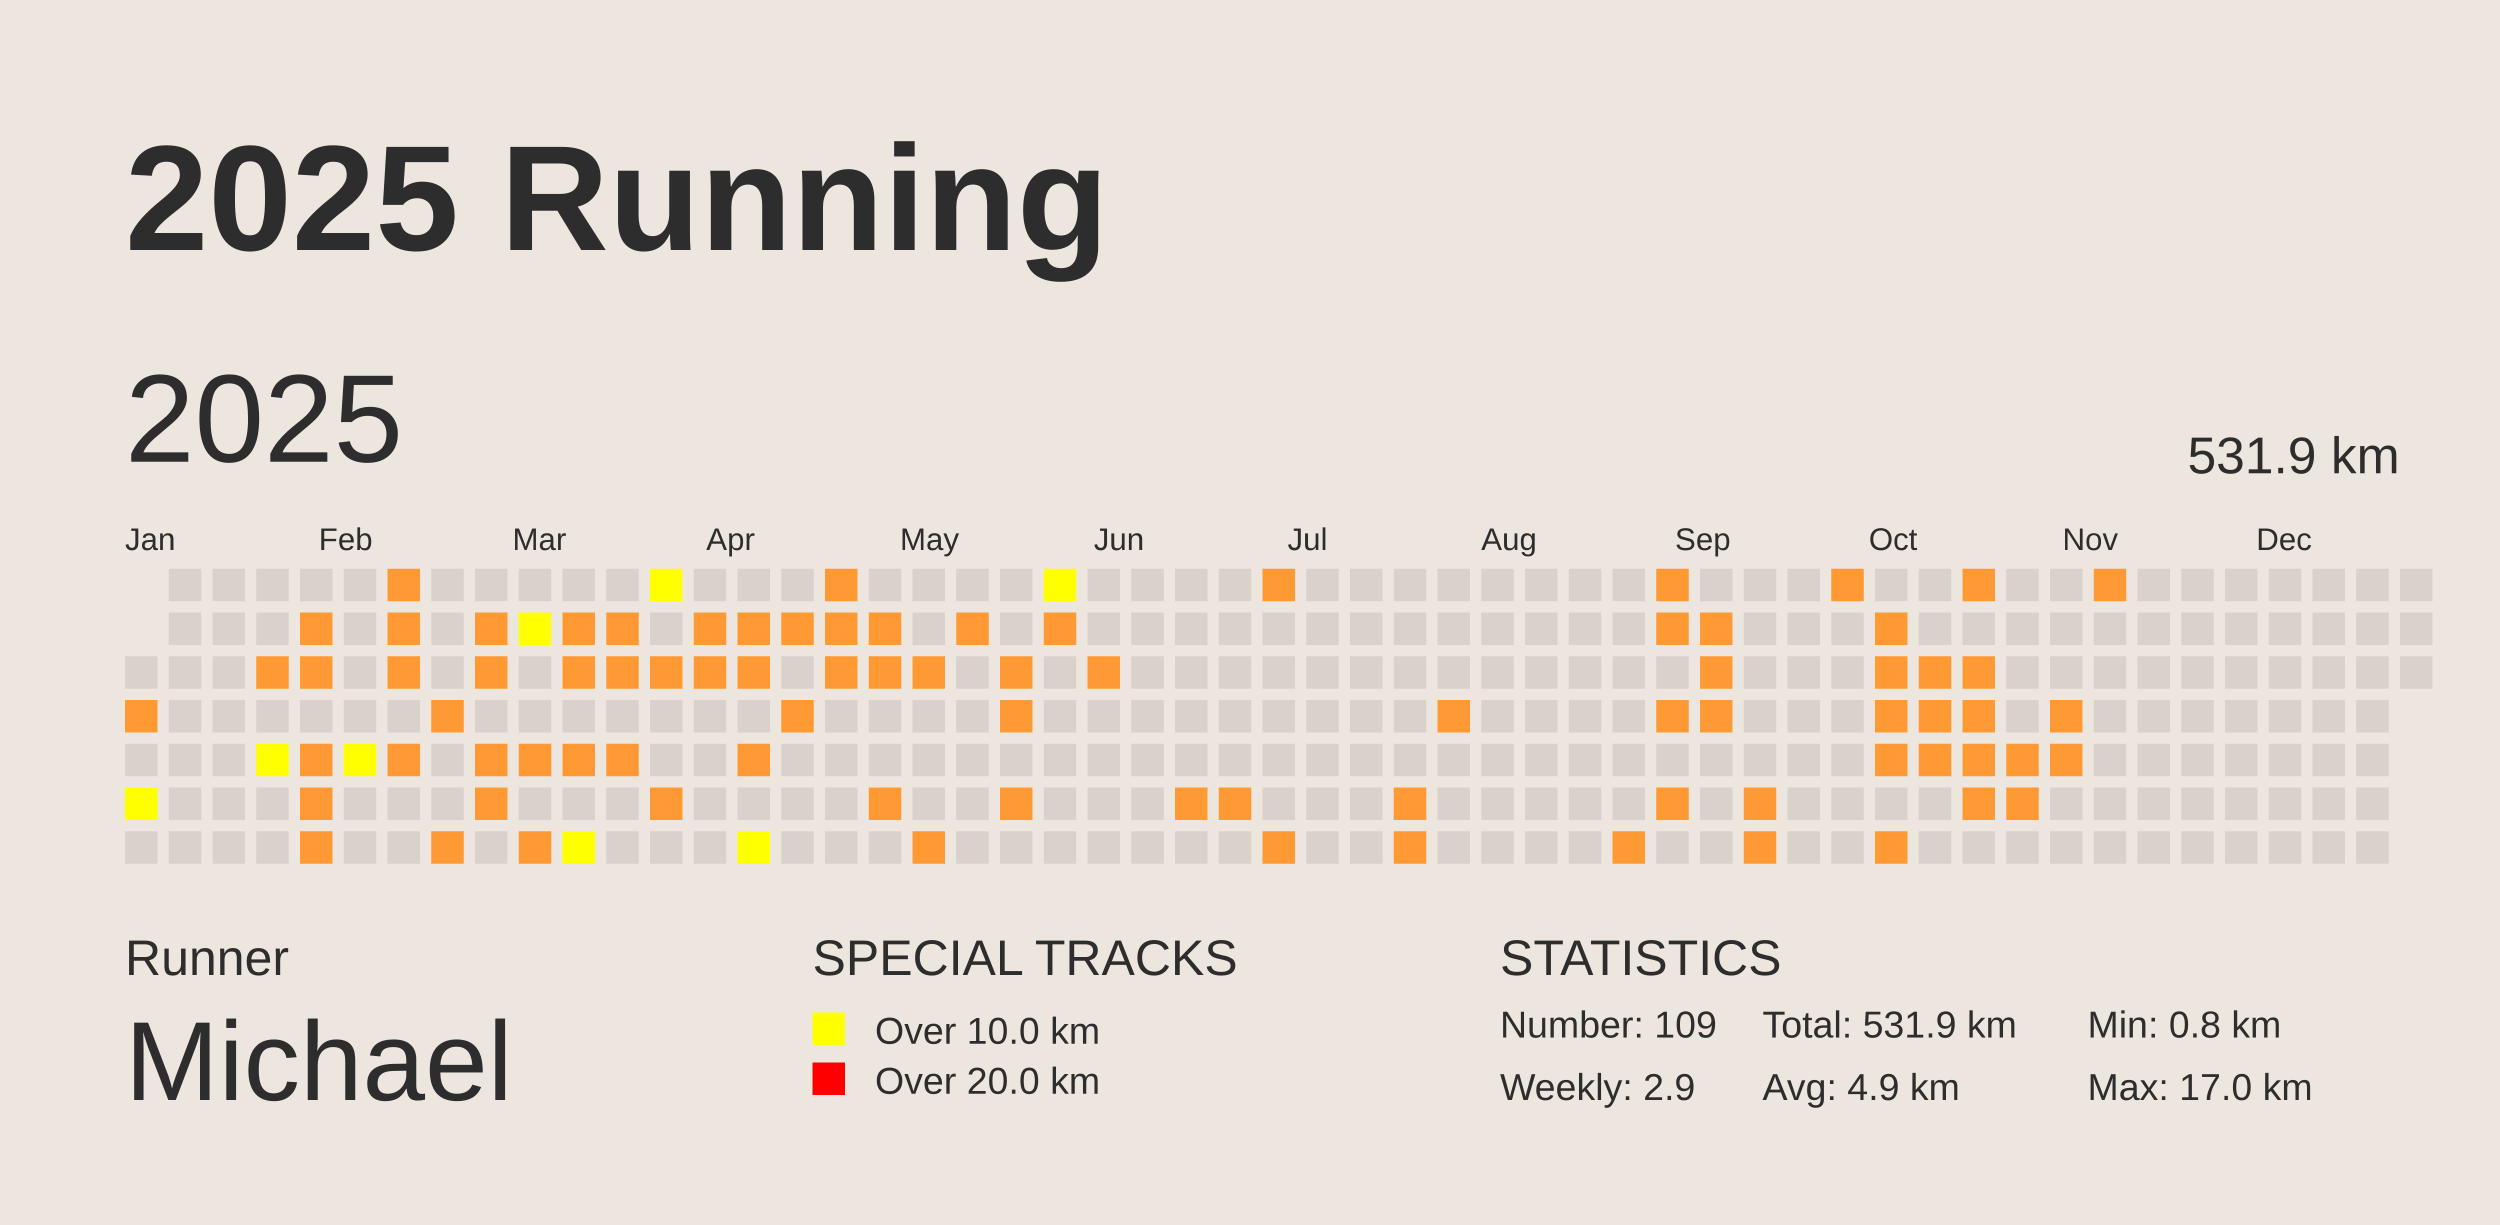
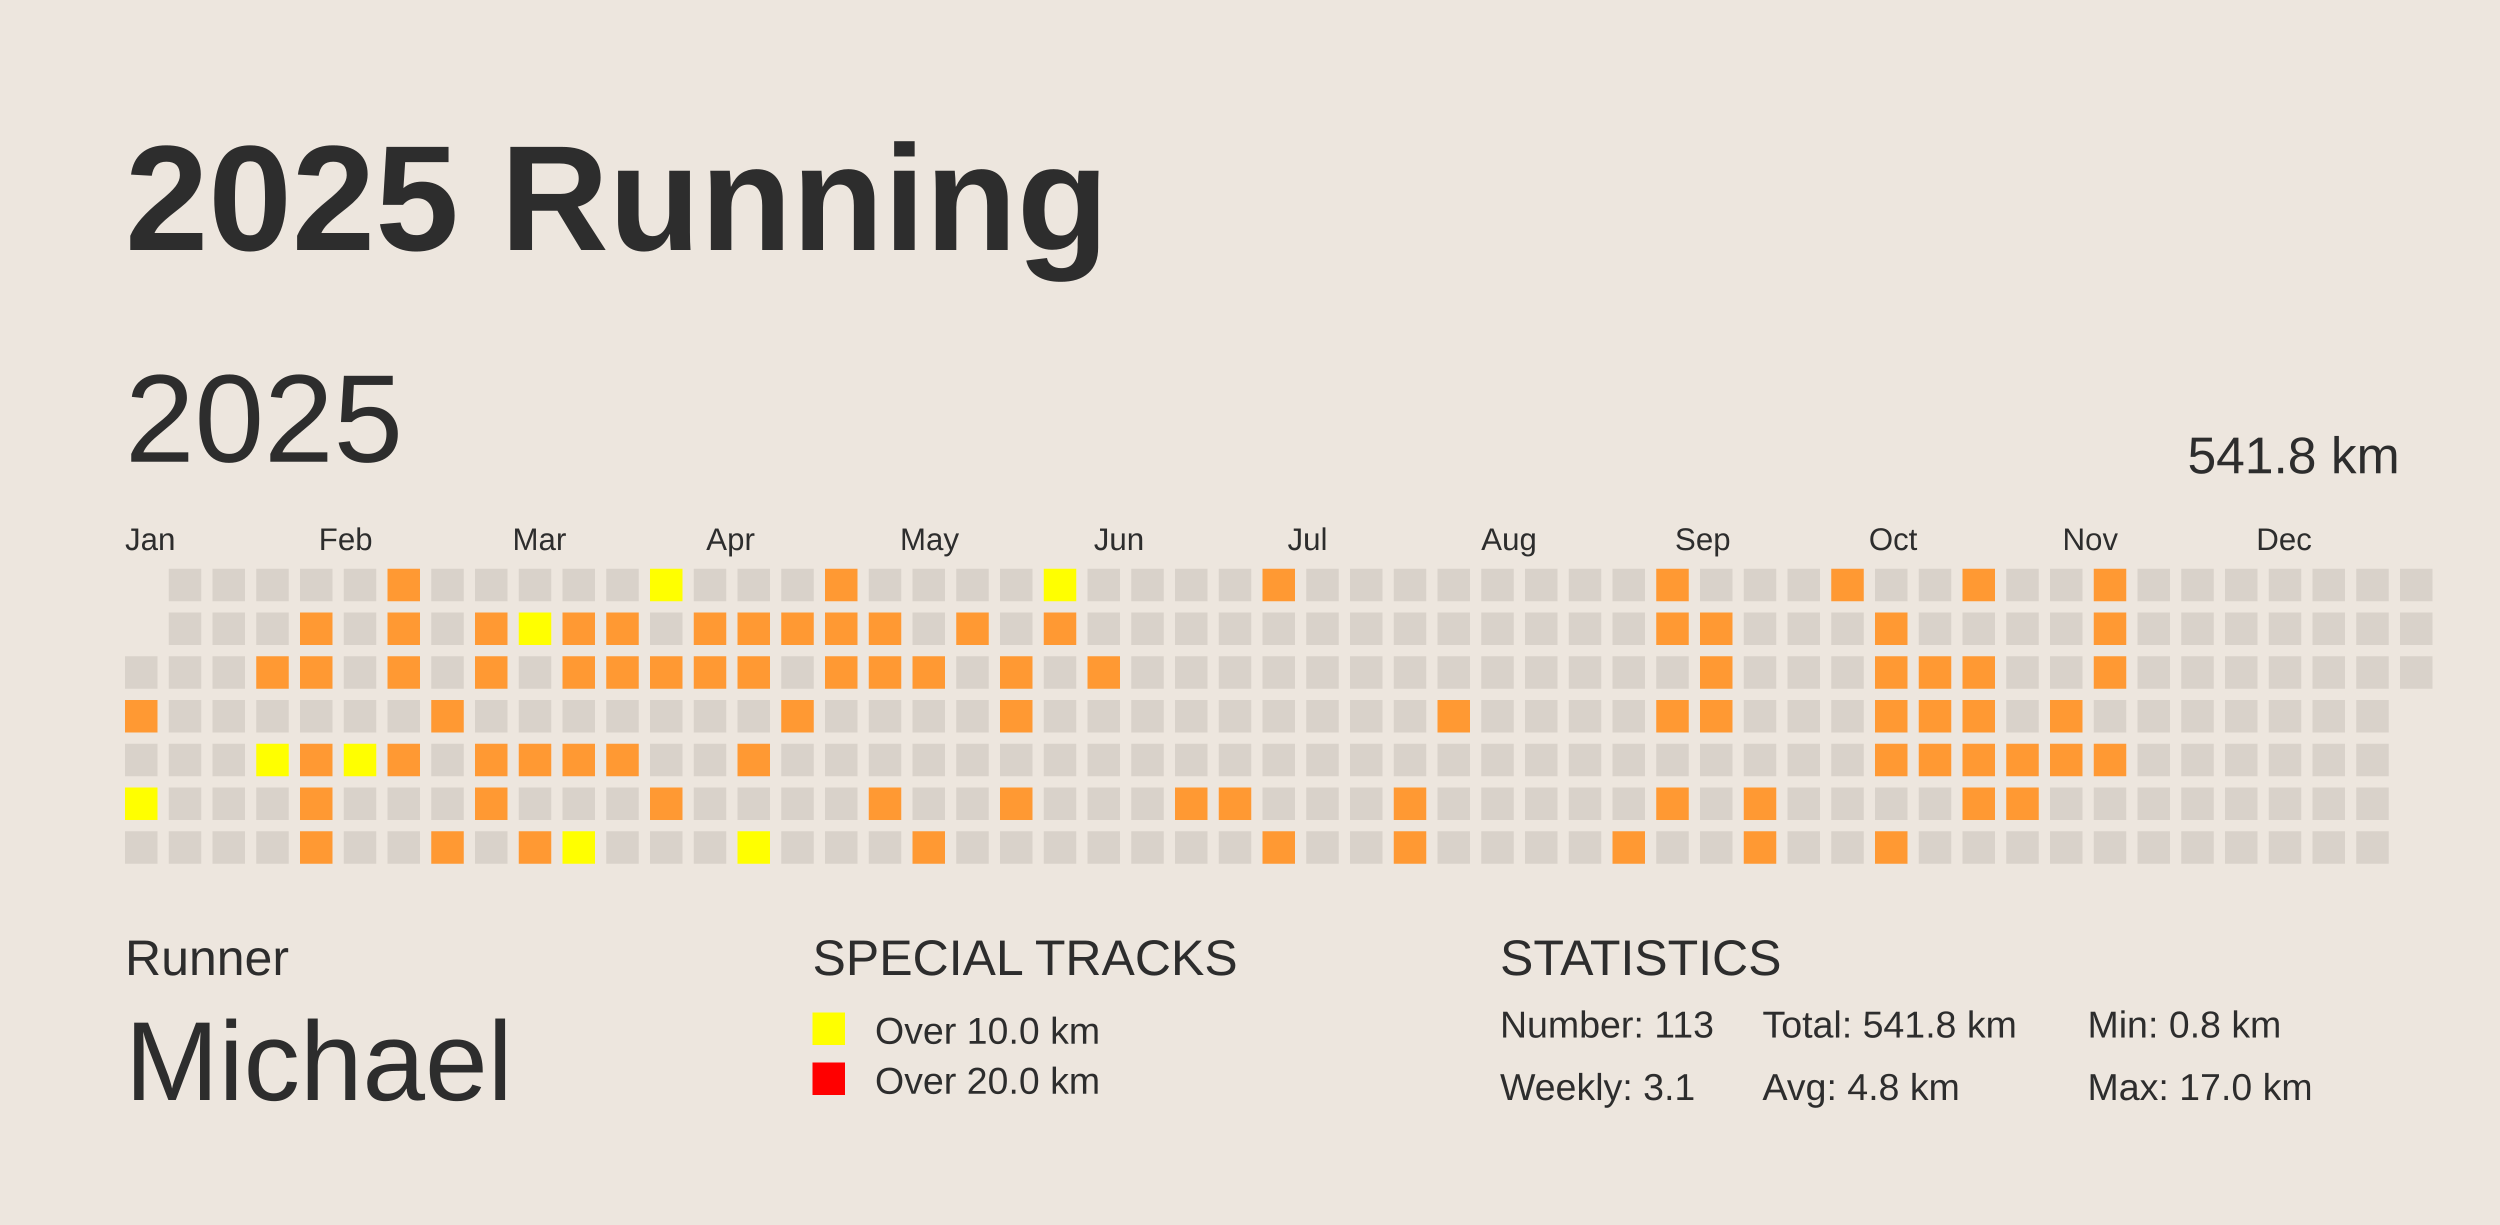
<svg xmlns="http://www.w3.org/2000/svg" baseProfile="full" height="98mm" version="1.1" viewBox="0,0,200,98" width="200mm">
  <defs />
  <rect fill="#EDE6DE" height="98" width="200" x="0" y="0" />
  <text fill="#2D2D2D" style="font-size:12px; font-family:Arial; font-weight:bold;" x="10" y="20">2025 Running</text>
  <text fill="#2D2D2D" style="font-size:4px; font-family:Arial" x="10" y="78">Runner</text>
  <text fill="#2D2D2D" style="font-size:9px; font-family:Arial" x="10" y="88">Michael</text>
  <text fill="#2D2D2D" style="font-size:4px; font-family:Arial" x="65" y="78">SPECIAL TRACKS</text>
  <rect fill="yellow" height="2.6" width="2.6" x="65" y="81" />
  <text fill="#2D2D2D" style="font-size:3px; font-family:Arial" x="70" y="83.5">Over 10.0 km</text>
  <rect fill="red" height="2.6" width="2.6" x="65" y="85" />
  <text fill="#2D2D2D" style="font-size:3px; font-family:Arial" x="70" y="87.5">Over 20.0 km</text>
  <text fill="#2D2D2D" style="font-size:4px; font-family:Arial" x="120" y="78">STATISTICS</text>
-   <text fill="#2D2D2D" style="font-size:3px; font-family:Arial" x="120" y="83">Number: 109</text>
-   <text fill="#2D2D2D" style="font-size:3px; font-family:Arial" x="120" y="88">Weekly: 2.9</text>
-   <text fill="#2D2D2D" style="font-size:3px; font-family:Arial" x="141" y="83">Total: 531.9 km</text>
-   <text fill="#2D2D2D" style="font-size:3px; font-family:Arial" x="141" y="88">Avg: 4.9 km</text>
+   <text fill="#2D2D2D" style="font-size:3px; font-family:Arial" x="120" y="83">Number: 113</text>
+   <text fill="#2D2D2D" style="font-size:3px; font-family:Arial" x="120" y="88">Weekly: 3.1</text>
+   <text fill="#2D2D2D" style="font-size:3px; font-family:Arial" x="141" y="83">Total: 541.8 km</text>
+   <text fill="#2D2D2D" style="font-size:3px; font-family:Arial" x="141" y="88">Avg: 4.8 km</text>
  <text fill="#2D2D2D" style="font-size:3px; font-family:Arial" x="167" y="83">Min: 0.8 km</text>
  <text fill="#2D2D2D" style="font-size:3px; font-family:Arial" x="167" y="88">Max: 17.0 km</text>
  <text dominant-baseline="hanging" fill="#2D2D2D" style="font-size:10.0px; font-family:Arial;" x="10" y="30">2025</text>
-   <text dominant-baseline="hanging" fill="#2D2D2D" style="font-size:4.125px; font-family:Arial;" x="175" y="35">531.9 km</text>
+   <text dominant-baseline="hanging" fill="#2D2D2D" style="font-size:4.125px; font-family:Arial;" x="175" y="35">541.8 km</text>
  <text fill="#2D2D2D" style="font-size:2.5px; font-family:Arial" x="10.0" y="44">Jan</text>
  <text fill="#2D2D2D" style="font-size:2.5px; font-family:Arial" x="25.5" y="44">Feb</text>
  <text fill="#2D2D2D" style="font-size:2.5px; font-family:Arial" x="41.0" y="44">Mar</text>
  <text fill="#2D2D2D" style="font-size:2.5px; font-family:Arial" x="56.5" y="44">Apr</text>
  <text fill="#2D2D2D" style="font-size:2.5px; font-family:Arial" x="72.0" y="44">May</text>
  <text fill="#2D2D2D" style="font-size:2.5px; font-family:Arial" x="87.5" y="44">Jun</text>
  <text fill="#2D2D2D" style="font-size:2.5px; font-family:Arial" x="103.0" y="44">Jul</text>
  <text fill="#2D2D2D" style="font-size:2.5px; font-family:Arial" x="118.5" y="44">Aug</text>
  <text fill="#2D2D2D" style="font-size:2.5px; font-family:Arial" x="134.0" y="44">Sep</text>
  <text fill="#2D2D2D" style="font-size:2.5px; font-family:Arial" x="149.5" y="44">Oct</text>
  <text fill="#2D2D2D" style="font-size:2.5px; font-family:Arial" x="165.0" y="44">Nov</text>
  <text fill="#2D2D2D" style="font-size:2.5px; font-family:Arial" x="180.5" y="44">Dec</text>
  <rect fill="#D9D2CA" height="2.6" width="2.6" x="10.0" y="52.5" />
  <rect fill="#FF9933" height="2.6" width="2.6" x="10.0" y="56.0" />
  <rect fill="#D9D2CA" height="2.6" width="2.6" x="10.0" y="59.5" />
  <rect fill="yellow" height="2.6" width="2.6" x="10.0" y="63.0" />
  <rect fill="#D9D2CA" height="2.6" width="2.6" x="10.0" y="66.5" />
  <rect fill="#D9D2CA" height="2.6" width="2.6" x="13.5" y="45.5" />
  <rect fill="#D9D2CA" height="2.6" width="2.6" x="13.5" y="49.0" />
  <rect fill="#D9D2CA" height="2.6" width="2.6" x="13.5" y="52.5" />
  <rect fill="#D9D2CA" height="2.6" width="2.6" x="13.5" y="56.0" />
  <rect fill="#D9D2CA" height="2.6" width="2.6" x="13.5" y="59.5" />
  <rect fill="#D9D2CA" height="2.6" width="2.6" x="13.5" y="63.0" />
  <rect fill="#D9D2CA" height="2.6" width="2.6" x="13.5" y="66.5" />
  <rect fill="#D9D2CA" height="2.6" width="2.6" x="17.0" y="45.5" />
  <rect fill="#D9D2CA" height="2.6" width="2.6" x="17.0" y="49.0" />
  <rect fill="#D9D2CA" height="2.6" width="2.6" x="17.0" y="52.5" />
  <rect fill="#D9D2CA" height="2.6" width="2.6" x="17.0" y="56.0" />
  <rect fill="#D9D2CA" height="2.6" width="2.6" x="17.0" y="59.5" />
  <rect fill="#D9D2CA" height="2.6" width="2.6" x="17.0" y="63.0" />
  <rect fill="#D9D2CA" height="2.6" width="2.6" x="17.0" y="66.5" />
  <rect fill="#D9D2CA" height="2.6" width="2.6" x="20.5" y="45.5" />
  <rect fill="#D9D2CA" height="2.6" width="2.6" x="20.5" y="49.0" />
  <rect fill="#FF9933" height="2.6" width="2.6" x="20.5" y="52.5" />
  <rect fill="#D9D2CA" height="2.6" width="2.6" x="20.5" y="56.0" />
  <rect fill="yellow" height="2.6" width="2.6" x="20.5" y="59.5" />
  <rect fill="#D9D2CA" height="2.6" width="2.6" x="20.5" y="63.0" />
  <rect fill="#D9D2CA" height="2.6" width="2.6" x="20.5" y="66.5" />
  <rect fill="#D9D2CA" height="2.6" width="2.6" x="24.0" y="45.5" />
  <rect fill="#FF9933" height="2.6" width="2.6" x="24.0" y="49.0" />
  <rect fill="#FF9933" height="2.6" width="2.6" x="24.0" y="52.5" />
  <rect fill="#D9D2CA" height="2.6" width="2.6" x="24.0" y="56.0" />
  <rect fill="#FF9933" height="2.6" width="2.6" x="24.0" y="59.5" />
  <rect fill="#FF9933" height="2.6" width="2.6" x="24.0" y="63.0" />
  <rect fill="#FF9933" height="2.6" width="2.6" x="24.0" y="66.5" />
  <rect fill="#D9D2CA" height="2.6" width="2.6" x="27.5" y="45.5" />
  <rect fill="#D9D2CA" height="2.6" width="2.6" x="27.5" y="49.0" />
  <rect fill="#D9D2CA" height="2.6" width="2.6" x="27.5" y="52.5" />
  <rect fill="#D9D2CA" height="2.6" width="2.6" x="27.5" y="56.0" />
  <rect fill="yellow" height="2.6" width="2.6" x="27.5" y="59.5" />
  <rect fill="#D9D2CA" height="2.6" width="2.6" x="27.5" y="63.0" />
  <rect fill="#D9D2CA" height="2.6" width="2.6" x="27.5" y="66.5" />
  <rect fill="#FF9933" height="2.6" width="2.6" x="31.0" y="45.5" />
  <rect fill="#FF9933" height="2.6" width="2.6" x="31.0" y="49.0" />
  <rect fill="#FF9933" height="2.6" width="2.6" x="31.0" y="52.5" />
  <rect fill="#D9D2CA" height="2.6" width="2.6" x="31.0" y="56.0" />
  <rect fill="#FF9933" height="2.6" width="2.6" x="31.0" y="59.5" />
  <rect fill="#D9D2CA" height="2.6" width="2.6" x="31.0" y="63.0" />
  <rect fill="#D9D2CA" height="2.6" width="2.6" x="31.0" y="66.5" />
  <rect fill="#D9D2CA" height="2.6" width="2.6" x="34.5" y="45.5" />
  <rect fill="#D9D2CA" height="2.6" width="2.6" x="34.5" y="49.0" />
  <rect fill="#D9D2CA" height="2.6" width="2.6" x="34.5" y="52.5" />
  <rect fill="#FF9933" height="2.6" width="2.6" x="34.5" y="56.0" />
  <rect fill="#D9D2CA" height="2.6" width="2.6" x="34.5" y="59.5" />
  <rect fill="#D9D2CA" height="2.6" width="2.6" x="34.5" y="63.0" />
  <rect fill="#FF9933" height="2.6" width="2.6" x="34.5" y="66.5" />
  <rect fill="#D9D2CA" height="2.6" width="2.6" x="38.0" y="45.5" />
  <rect fill="#FF9933" height="2.6" width="2.6" x="38.0" y="49.0" />
  <rect fill="#FF9933" height="2.6" width="2.6" x="38.0" y="52.5" />
  <rect fill="#D9D2CA" height="2.6" width="2.6" x="38.0" y="56.0" />
  <rect fill="#FF9933" height="2.6" width="2.6" x="38.0" y="59.5" />
  <rect fill="#FF9933" height="2.6" width="2.6" x="38.0" y="63.0" />
  <rect fill="#D9D2CA" height="2.6" width="2.6" x="38.0" y="66.5" />
  <rect fill="#D9D2CA" height="2.6" width="2.6" x="41.5" y="45.5" />
  <rect fill="yellow" height="2.6" width="2.6" x="41.5" y="49.0" />
  <rect fill="#D9D2CA" height="2.6" width="2.6" x="41.5" y="52.5" />
  <rect fill="#D9D2CA" height="2.6" width="2.6" x="41.5" y="56.0" />
  <rect fill="#FF9933" height="2.6" width="2.6" x="41.5" y="59.5" />
  <rect fill="#D9D2CA" height="2.6" width="2.6" x="41.5" y="63.0" />
  <rect fill="#FF9933" height="2.6" width="2.6" x="41.5" y="66.5" />
  <rect fill="#D9D2CA" height="2.6" width="2.6" x="45.0" y="45.5" />
  <rect fill="#FF9933" height="2.6" width="2.6" x="45.0" y="49.0" />
  <rect fill="#FF9933" height="2.6" width="2.6" x="45.0" y="52.5" />
  <rect fill="#D9D2CA" height="2.6" width="2.6" x="45.0" y="56.0" />
  <rect fill="#FF9933" height="2.6" width="2.6" x="45.0" y="59.5" />
  <rect fill="#D9D2CA" height="2.6" width="2.6" x="45.0" y="63.0" />
  <rect fill="yellow" height="2.6" width="2.6" x="45.0" y="66.5" />
  <rect fill="#D9D2CA" height="2.6" width="2.6" x="48.5" y="45.5" />
  <rect fill="#FF9933" height="2.6" width="2.6" x="48.5" y="49.0" />
  <rect fill="#FF9933" height="2.6" width="2.6" x="48.5" y="52.5" />
  <rect fill="#D9D2CA" height="2.6" width="2.6" x="48.5" y="56.0" />
  <rect fill="#FF9933" height="2.6" width="2.6" x="48.5" y="59.5" />
  <rect fill="#D9D2CA" height="2.6" width="2.6" x="48.5" y="63.0" />
  <rect fill="#D9D2CA" height="2.6" width="2.6" x="48.5" y="66.5" />
  <rect fill="yellow" height="2.6" width="2.6" x="52.0" y="45.5" />
  <rect fill="#D9D2CA" height="2.6" width="2.6" x="52.0" y="49.0" />
  <rect fill="#FF9933" height="2.6" width="2.6" x="52.0" y="52.5" />
  <rect fill="#D9D2CA" height="2.6" width="2.6" x="52.0" y="56.0" />
  <rect fill="#D9D2CA" height="2.6" width="2.6" x="52.0" y="59.5" />
  <rect fill="#FF9933" height="2.6" width="2.6" x="52.0" y="63.0" />
  <rect fill="#D9D2CA" height="2.6" width="2.6" x="52.0" y="66.5" />
  <rect fill="#D9D2CA" height="2.6" width="2.6" x="55.5" y="45.5" />
  <rect fill="#FF9933" height="2.6" width="2.6" x="55.5" y="49.0" />
  <rect fill="#FF9933" height="2.6" width="2.6" x="55.5" y="52.5" />
  <rect fill="#D9D2CA" height="2.6" width="2.6" x="55.5" y="56.0" />
  <rect fill="#D9D2CA" height="2.6" width="2.6" x="55.5" y="59.5" />
  <rect fill="#D9D2CA" height="2.6" width="2.6" x="55.5" y="63.0" />
  <rect fill="#D9D2CA" height="2.6" width="2.6" x="55.5" y="66.5" />
  <rect fill="#D9D2CA" height="2.6" width="2.6" x="59.0" y="45.5" />
  <rect fill="#FF9933" height="2.6" width="2.6" x="59.0" y="49.0" />
  <rect fill="#FF9933" height="2.6" width="2.6" x="59.0" y="52.5" />
  <rect fill="#D9D2CA" height="2.6" width="2.6" x="59.0" y="56.0" />
  <rect fill="#FF9933" height="2.6" width="2.6" x="59.0" y="59.5" />
  <rect fill="#D9D2CA" height="2.6" width="2.6" x="59.0" y="63.0" />
  <rect fill="yellow" height="2.6" width="2.6" x="59.0" y="66.5" />
  <rect fill="#D9D2CA" height="2.6" width="2.6" x="62.5" y="45.5" />
  <rect fill="#FF9933" height="2.6" width="2.6" x="62.5" y="49.0" />
  <rect fill="#D9D2CA" height="2.6" width="2.6" x="62.5" y="52.5" />
  <rect fill="#FF9933" height="2.6" width="2.6" x="62.5" y="56.0" />
  <rect fill="#D9D2CA" height="2.6" width="2.6" x="62.5" y="59.5" />
  <rect fill="#D9D2CA" height="2.6" width="2.6" x="62.5" y="63.0" />
  <rect fill="#D9D2CA" height="2.6" width="2.6" x="62.5" y="66.5" />
  <rect fill="#FF9933" height="2.6" width="2.6" x="66.0" y="45.5" />
  <rect fill="#FF9933" height="2.6" width="2.6" x="66.0" y="49.0" />
  <rect fill="#FF9933" height="2.6" width="2.6" x="66.0" y="52.5" />
  <rect fill="#D9D2CA" height="2.6" width="2.6" x="66.0" y="56.0" />
  <rect fill="#D9D2CA" height="2.6" width="2.6" x="66.0" y="59.5" />
  <rect fill="#D9D2CA" height="2.6" width="2.6" x="66.0" y="63.0" />
  <rect fill="#D9D2CA" height="2.6" width="2.6" x="66.0" y="66.5" />
  <rect fill="#D9D2CA" height="2.6" width="2.6" x="69.5" y="45.5" />
  <rect fill="#FF9933" height="2.6" width="2.6" x="69.5" y="49.0" />
  <rect fill="#FF9933" height="2.6" width="2.6" x="69.5" y="52.5" />
  <rect fill="#D9D2CA" height="2.6" width="2.6" x="69.5" y="56.0" />
  <rect fill="#D9D2CA" height="2.6" width="2.6" x="69.5" y="59.5" />
  <rect fill="#FF9933" height="2.6" width="2.6" x="69.5" y="63.0" />
  <rect fill="#D9D2CA" height="2.6" width="2.6" x="69.5" y="66.5" />
  <rect fill="#D9D2CA" height="2.6" width="2.6" x="73.0" y="45.5" />
  <rect fill="#D9D2CA" height="2.6" width="2.6" x="73.0" y="49.0" />
  <rect fill="#FF9933" height="2.6" width="2.6" x="73.0" y="52.5" />
  <rect fill="#D9D2CA" height="2.6" width="2.6" x="73.0" y="56.0" />
  <rect fill="#D9D2CA" height="2.6" width="2.6" x="73.0" y="59.5" />
  <rect fill="#D9D2CA" height="2.6" width="2.6" x="73.0" y="63.0" />
  <rect fill="#FF9933" height="2.6" width="2.6" x="73.0" y="66.5" />
  <rect fill="#D9D2CA" height="2.6" width="2.6" x="76.5" y="45.5" />
  <rect fill="#FF9933" height="2.6" width="2.6" x="76.5" y="49.0" />
  <rect fill="#D9D2CA" height="2.6" width="2.6" x="76.5" y="52.5" />
  <rect fill="#D9D2CA" height="2.6" width="2.6" x="76.5" y="56.0" />
  <rect fill="#D9D2CA" height="2.6" width="2.6" x="76.5" y="59.5" />
  <rect fill="#D9D2CA" height="2.6" width="2.6" x="76.5" y="63.0" />
  <rect fill="#D9D2CA" height="2.6" width="2.6" x="76.5" y="66.5" />
  <rect fill="#D9D2CA" height="2.6" width="2.6" x="80.0" y="45.5" />
  <rect fill="#D9D2CA" height="2.6" width="2.6" x="80.0" y="49.0" />
  <rect fill="#FF9933" height="2.6" width="2.6" x="80.0" y="52.5" />
  <rect fill="#FF9933" height="2.6" width="2.6" x="80.0" y="56.0" />
  <rect fill="#D9D2CA" height="2.6" width="2.6" x="80.0" y="59.5" />
  <rect fill="#FF9933" height="2.6" width="2.6" x="80.0" y="63.0" />
  <rect fill="#D9D2CA" height="2.6" width="2.6" x="80.0" y="66.5" />
  <rect fill="yellow" height="2.6" width="2.6" x="83.5" y="45.5" />
  <rect fill="#FF9933" height="2.6" width="2.6" x="83.5" y="49.0" />
  <rect fill="#D9D2CA" height="2.6" width="2.6" x="83.5" y="52.5" />
  <rect fill="#D9D2CA" height="2.6" width="2.6" x="83.5" y="56.0" />
  <rect fill="#D9D2CA" height="2.6" width="2.6" x="83.5" y="59.5" />
  <rect fill="#D9D2CA" height="2.6" width="2.6" x="83.5" y="63.0" />
  <rect fill="#D9D2CA" height="2.6" width="2.6" x="83.5" y="66.5" />
  <rect fill="#D9D2CA" height="2.6" width="2.6" x="87.0" y="45.5" />
  <rect fill="#D9D2CA" height="2.6" width="2.6" x="87.0" y="49.0" />
  <rect fill="#FF9933" height="2.6" width="2.6" x="87.0" y="52.5" />
  <rect fill="#D9D2CA" height="2.6" width="2.6" x="87.0" y="56.0" />
  <rect fill="#D9D2CA" height="2.6" width="2.6" x="87.0" y="59.5" />
  <rect fill="#D9D2CA" height="2.6" width="2.6" x="87.0" y="63.0" />
  <rect fill="#D9D2CA" height="2.6" width="2.6" x="87.0" y="66.5" />
  <rect fill="#D9D2CA" height="2.6" width="2.6" x="90.5" y="45.5" />
  <rect fill="#D9D2CA" height="2.6" width="2.6" x="90.5" y="49.0" />
  <rect fill="#D9D2CA" height="2.6" width="2.6" x="90.5" y="52.5" />
  <rect fill="#D9D2CA" height="2.6" width="2.6" x="90.5" y="56.0" />
  <rect fill="#D9D2CA" height="2.6" width="2.6" x="90.5" y="59.5" />
  <rect fill="#D9D2CA" height="2.6" width="2.6" x="90.5" y="63.0" />
  <rect fill="#D9D2CA" height="2.6" width="2.6" x="90.5" y="66.5" />
  <rect fill="#D9D2CA" height="2.6" width="2.6" x="94.0" y="45.5" />
  <rect fill="#D9D2CA" height="2.6" width="2.6" x="94.0" y="49.0" />
  <rect fill="#D9D2CA" height="2.6" width="2.6" x="94.0" y="52.5" />
  <rect fill="#D9D2CA" height="2.6" width="2.6" x="94.0" y="56.0" />
  <rect fill="#D9D2CA" height="2.6" width="2.6" x="94.0" y="59.5" />
  <rect fill="#FF9933" height="2.6" width="2.6" x="94.0" y="63.0" />
  <rect fill="#D9D2CA" height="2.6" width="2.6" x="94.0" y="66.5" />
  <rect fill="#D9D2CA" height="2.6" width="2.6" x="97.5" y="45.5" />
  <rect fill="#D9D2CA" height="2.6" width="2.6" x="97.5" y="49.0" />
  <rect fill="#D9D2CA" height="2.6" width="2.6" x="97.5" y="52.5" />
  <rect fill="#D9D2CA" height="2.6" width="2.6" x="97.5" y="56.0" />
  <rect fill="#D9D2CA" height="2.6" width="2.6" x="97.5" y="59.5" />
  <rect fill="#FF9933" height="2.6" width="2.6" x="97.5" y="63.0" />
  <rect fill="#D9D2CA" height="2.6" width="2.6" x="97.5" y="66.5" />
  <rect fill="#FF9933" height="2.6" width="2.6" x="101.0" y="45.5" />
  <rect fill="#D9D2CA" height="2.6" width="2.6" x="101.0" y="49.0" />
  <rect fill="#D9D2CA" height="2.6" width="2.6" x="101.0" y="52.5" />
  <rect fill="#D9D2CA" height="2.6" width="2.6" x="101.0" y="56.0" />
  <rect fill="#D9D2CA" height="2.6" width="2.6" x="101.0" y="59.5" />
  <rect fill="#D9D2CA" height="2.6" width="2.6" x="101.0" y="63.0" />
  <rect fill="#FF9933" height="2.6" width="2.6" x="101.0" y="66.5" />
  <rect fill="#D9D2CA" height="2.6" width="2.6" x="104.5" y="45.5" />
  <rect fill="#D9D2CA" height="2.6" width="2.6" x="104.5" y="49.0" />
  <rect fill="#D9D2CA" height="2.6" width="2.6" x="104.5" y="52.5" />
  <rect fill="#D9D2CA" height="2.6" width="2.6" x="104.5" y="56.0" />
  <rect fill="#D9D2CA" height="2.6" width="2.6" x="104.5" y="59.5" />
  <rect fill="#D9D2CA" height="2.6" width="2.6" x="104.5" y="63.0" />
  <rect fill="#D9D2CA" height="2.6" width="2.6" x="104.5" y="66.5" />
  <rect fill="#D9D2CA" height="2.6" width="2.6" x="108.0" y="45.5" />
  <rect fill="#D9D2CA" height="2.6" width="2.6" x="108.0" y="49.0" />
  <rect fill="#D9D2CA" height="2.6" width="2.6" x="108.0" y="52.5" />
  <rect fill="#D9D2CA" height="2.6" width="2.6" x="108.0" y="56.0" />
  <rect fill="#D9D2CA" height="2.6" width="2.6" x="108.0" y="59.5" />
  <rect fill="#D9D2CA" height="2.6" width="2.6" x="108.0" y="63.0" />
  <rect fill="#D9D2CA" height="2.6" width="2.6" x="108.0" y="66.5" />
  <rect fill="#D9D2CA" height="2.6" width="2.6" x="111.5" y="45.5" />
  <rect fill="#D9D2CA" height="2.6" width="2.6" x="111.5" y="49.0" />
  <rect fill="#D9D2CA" height="2.6" width="2.6" x="111.5" y="52.5" />
  <rect fill="#D9D2CA" height="2.6" width="2.6" x="111.5" y="56.0" />
  <rect fill="#D9D2CA" height="2.6" width="2.6" x="111.5" y="59.5" />
  <rect fill="#FF9933" height="2.6" width="2.6" x="111.5" y="63.0" />
  <rect fill="#FF9933" height="2.6" width="2.6" x="111.5" y="66.5" />
  <rect fill="#D9D2CA" height="2.6" width="2.6" x="115.0" y="45.5" />
  <rect fill="#D9D2CA" height="2.6" width="2.6" x="115.0" y="49.0" />
  <rect fill="#D9D2CA" height="2.6" width="2.6" x="115.0" y="52.5" />
  <rect fill="#FF9933" height="2.6" width="2.6" x="115.0" y="56.0" />
  <rect fill="#D9D2CA" height="2.6" width="2.6" x="115.0" y="59.5" />
  <rect fill="#D9D2CA" height="2.6" width="2.6" x="115.0" y="63.0" />
  <rect fill="#D9D2CA" height="2.6" width="2.6" x="115.0" y="66.5" />
  <rect fill="#D9D2CA" height="2.6" width="2.6" x="118.5" y="45.5" />
  <rect fill="#D9D2CA" height="2.6" width="2.6" x="118.5" y="49.0" />
  <rect fill="#D9D2CA" height="2.6" width="2.6" x="118.5" y="52.5" />
  <rect fill="#D9D2CA" height="2.6" width="2.6" x="118.5" y="56.0" />
  <rect fill="#D9D2CA" height="2.6" width="2.6" x="118.5" y="59.5" />
  <rect fill="#D9D2CA" height="2.6" width="2.6" x="118.5" y="63.0" />
  <rect fill="#D9D2CA" height="2.6" width="2.6" x="118.5" y="66.5" />
  <rect fill="#D9D2CA" height="2.6" width="2.6" x="122.0" y="45.5" />
  <rect fill="#D9D2CA" height="2.6" width="2.6" x="122.0" y="49.0" />
  <rect fill="#D9D2CA" height="2.6" width="2.6" x="122.0" y="52.5" />
  <rect fill="#D9D2CA" height="2.6" width="2.6" x="122.0" y="56.0" />
  <rect fill="#D9D2CA" height="2.6" width="2.6" x="122.0" y="59.5" />
  <rect fill="#D9D2CA" height="2.6" width="2.6" x="122.0" y="63.0" />
  <rect fill="#D9D2CA" height="2.6" width="2.6" x="122.0" y="66.5" />
  <rect fill="#D9D2CA" height="2.6" width="2.6" x="125.5" y="45.5" />
  <rect fill="#D9D2CA" height="2.6" width="2.6" x="125.5" y="49.0" />
  <rect fill="#D9D2CA" height="2.6" width="2.6" x="125.5" y="52.5" />
  <rect fill="#D9D2CA" height="2.6" width="2.6" x="125.5" y="56.0" />
  <rect fill="#D9D2CA" height="2.6" width="2.6" x="125.5" y="59.5" />
  <rect fill="#D9D2CA" height="2.6" width="2.6" x="125.5" y="63.0" />
  <rect fill="#D9D2CA" height="2.6" width="2.6" x="125.5" y="66.5" />
  <rect fill="#D9D2CA" height="2.6" width="2.6" x="129.0" y="45.5" />
  <rect fill="#D9D2CA" height="2.6" width="2.6" x="129.0" y="49.0" />
  <rect fill="#D9D2CA" height="2.6" width="2.6" x="129.0" y="52.5" />
  <rect fill="#D9D2CA" height="2.6" width="2.6" x="129.0" y="56.0" />
  <rect fill="#D9D2CA" height="2.6" width="2.6" x="129.0" y="59.5" />
  <rect fill="#D9D2CA" height="2.6" width="2.6" x="129.0" y="63.0" />
  <rect fill="#FF9933" height="2.6" width="2.6" x="129.0" y="66.5" />
  <rect fill="#FF9933" height="2.6" width="2.6" x="132.5" y="45.5" />
  <rect fill="#FF9933" height="2.6" width="2.6" x="132.5" y="49.0" />
  <rect fill="#D9D2CA" height="2.6" width="2.6" x="132.5" y="52.5" />
  <rect fill="#FF9933" height="2.6" width="2.6" x="132.5" y="56.0" />
  <rect fill="#D9D2CA" height="2.6" width="2.6" x="132.5" y="59.5" />
  <rect fill="#FF9933" height="2.6" width="2.6" x="132.5" y="63.0" />
  <rect fill="#D9D2CA" height="2.6" width="2.6" x="132.5" y="66.5" />
  <rect fill="#D9D2CA" height="2.6" width="2.6" x="136.0" y="45.5" />
  <rect fill="#FF9933" height="2.6" width="2.6" x="136.0" y="49.0" />
  <rect fill="#FF9933" height="2.6" width="2.6" x="136.0" y="52.5" />
  <rect fill="#FF9933" height="2.6" width="2.6" x="136.0" y="56.0" />
  <rect fill="#D9D2CA" height="2.6" width="2.6" x="136.0" y="59.5" />
  <rect fill="#D9D2CA" height="2.6" width="2.6" x="136.0" y="63.0" />
  <rect fill="#D9D2CA" height="2.6" width="2.6" x="136.0" y="66.5" />
  <rect fill="#D9D2CA" height="2.6" width="2.6" x="139.5" y="45.5" />
  <rect fill="#D9D2CA" height="2.6" width="2.6" x="139.5" y="49.0" />
  <rect fill="#D9D2CA" height="2.6" width="2.6" x="139.5" y="52.5" />
  <rect fill="#D9D2CA" height="2.6" width="2.6" x="139.5" y="56.0" />
  <rect fill="#D9D2CA" height="2.6" width="2.6" x="139.5" y="59.5" />
  <rect fill="#FF9933" height="2.6" width="2.6" x="139.5" y="63.0" />
  <rect fill="#FF9933" height="2.6" width="2.6" x="139.5" y="66.5" />
  <rect fill="#D9D2CA" height="2.6" width="2.6" x="143.0" y="45.5" />
  <rect fill="#D9D2CA" height="2.6" width="2.6" x="143.0" y="49.0" />
  <rect fill="#D9D2CA" height="2.6" width="2.6" x="143.0" y="52.5" />
  <rect fill="#D9D2CA" height="2.6" width="2.6" x="143.0" y="56.0" />
  <rect fill="#D9D2CA" height="2.6" width="2.6" x="143.0" y="59.5" />
  <rect fill="#D9D2CA" height="2.6" width="2.6" x="143.0" y="63.0" />
  <rect fill="#D9D2CA" height="2.6" width="2.6" x="143.0" y="66.5" />
  <rect fill="#FF9933" height="2.6" width="2.6" x="146.5" y="45.5" />
  <rect fill="#D9D2CA" height="2.6" width="2.6" x="146.5" y="49.0" />
  <rect fill="#D9D2CA" height="2.6" width="2.6" x="146.5" y="52.5" />
  <rect fill="#D9D2CA" height="2.6" width="2.6" x="146.5" y="56.0" />
  <rect fill="#D9D2CA" height="2.6" width="2.6" x="146.5" y="59.5" />
  <rect fill="#D9D2CA" height="2.6" width="2.6" x="146.5" y="63.0" />
  <rect fill="#D9D2CA" height="2.6" width="2.6" x="146.5" y="66.5" />
  <rect fill="#D9D2CA" height="2.6" width="2.6" x="150.0" y="45.5" />
  <rect fill="#FF9933" height="2.6" width="2.6" x="150.0" y="49.0" />
  <rect fill="#FF9933" height="2.6" width="2.6" x="150.0" y="52.5" />
  <rect fill="#FF9933" height="2.6" width="2.6" x="150.0" y="56.0" />
  <rect fill="#FF9933" height="2.6" width="2.6" x="150.0" y="59.5" />
  <rect fill="#D9D2CA" height="2.6" width="2.6" x="150.0" y="63.0" />
  <rect fill="#FF9933" height="2.6" width="2.6" x="150.0" y="66.5" />
  <rect fill="#D9D2CA" height="2.6" width="2.6" x="153.5" y="45.5" />
  <rect fill="#D9D2CA" height="2.6" width="2.6" x="153.5" y="49.0" />
  <rect fill="#FF9933" height="2.6" width="2.6" x="153.5" y="52.5" />
  <rect fill="#FF9933" height="2.6" width="2.6" x="153.5" y="56.0" />
  <rect fill="#FF9933" height="2.6" width="2.6" x="153.5" y="59.5" />
  <rect fill="#D9D2CA" height="2.6" width="2.6" x="153.5" y="63.0" />
  <rect fill="#D9D2CA" height="2.6" width="2.6" x="153.5" y="66.5" />
  <rect fill="#FF9933" height="2.6" width="2.6" x="157.0" y="45.5" />
  <rect fill="#D9D2CA" height="2.6" width="2.6" x="157.0" y="49.0" />
  <rect fill="#FF9933" height="2.6" width="2.6" x="157.0" y="52.5" />
  <rect fill="#FF9933" height="2.6" width="2.6" x="157.0" y="56.0" />
  <rect fill="#FF9933" height="2.6" width="2.6" x="157.0" y="59.5" />
  <rect fill="#FF9933" height="2.6" width="2.6" x="157.0" y="63.0" />
  <rect fill="#D9D2CA" height="2.6" width="2.6" x="157.0" y="66.5" />
  <rect fill="#D9D2CA" height="2.6" width="2.6" x="160.5" y="45.5" />
  <rect fill="#D9D2CA" height="2.6" width="2.6" x="160.5" y="49.0" />
  <rect fill="#D9D2CA" height="2.6" width="2.6" x="160.5" y="52.5" />
  <rect fill="#D9D2CA" height="2.6" width="2.6" x="160.5" y="56.0" />
  <rect fill="#FF9933" height="2.6" width="2.6" x="160.5" y="59.5" />
  <rect fill="#FF9933" height="2.6" width="2.6" x="160.5" y="63.0" />
  <rect fill="#D9D2CA" height="2.6" width="2.6" x="160.5" y="66.5" />
  <rect fill="#D9D2CA" height="2.6" width="2.6" x="164.0" y="45.5" />
  <rect fill="#D9D2CA" height="2.6" width="2.6" x="164.0" y="49.0" />
  <rect fill="#D9D2CA" height="2.6" width="2.6" x="164.0" y="52.5" />
  <rect fill="#FF9933" height="2.6" width="2.6" x="164.0" y="56.0" />
  <rect fill="#FF9933" height="2.6" width="2.6" x="164.0" y="59.5" />
  <rect fill="#D9D2CA" height="2.6" width="2.6" x="164.0" y="63.0" />
  <rect fill="#D9D2CA" height="2.6" width="2.6" x="164.0" y="66.5" />
  <rect fill="#FF9933" height="2.6" width="2.6" x="167.5" y="45.5" />
-   <rect fill="#D9D2CA" height="2.6" width="2.6" x="167.5" y="49.0" />
-   <rect fill="#D9D2CA" height="2.6" width="2.6" x="167.5" y="52.5" />
+   <rect fill="#FF9933" height="2.6" width="2.6" x="167.5" y="49.0" />
+   <rect fill="#FF9933" height="2.6" width="2.6" x="167.5" y="52.5" />
  <rect fill="#D9D2CA" height="2.6" width="2.6" x="167.5" y="56.0" />
-   <rect fill="#D9D2CA" height="2.6" width="2.6" x="167.5" y="59.5" />
+   <rect fill="#FF9933" height="2.6" width="2.6" x="167.5" y="59.5" />
  <rect fill="#D9D2CA" height="2.6" width="2.6" x="167.5" y="63.0" />
  <rect fill="#D9D2CA" height="2.6" width="2.6" x="167.5" y="66.5" />
  <rect fill="#D9D2CA" height="2.6" width="2.6" x="171.0" y="45.5" />
  <rect fill="#D9D2CA" height="2.6" width="2.6" x="171.0" y="49.0" />
  <rect fill="#D9D2CA" height="2.6" width="2.6" x="171.0" y="52.5" />
  <rect fill="#D9D2CA" height="2.6" width="2.6" x="171.0" y="56.0" />
  <rect fill="#D9D2CA" height="2.6" width="2.6" x="171.0" y="59.5" />
  <rect fill="#D9D2CA" height="2.6" width="2.6" x="171.0" y="63.0" />
  <rect fill="#D9D2CA" height="2.6" width="2.6" x="171.0" y="66.5" />
  <rect fill="#D9D2CA" height="2.6" width="2.6" x="174.5" y="45.5" />
  <rect fill="#D9D2CA" height="2.6" width="2.6" x="174.5" y="49.0" />
  <rect fill="#D9D2CA" height="2.6" width="2.6" x="174.5" y="52.5" />
  <rect fill="#D9D2CA" height="2.6" width="2.6" x="174.5" y="56.0" />
  <rect fill="#D9D2CA" height="2.6" width="2.6" x="174.5" y="59.5" />
  <rect fill="#D9D2CA" height="2.6" width="2.6" x="174.5" y="63.0" />
  <rect fill="#D9D2CA" height="2.6" width="2.6" x="174.5" y="66.5" />
  <rect fill="#D9D2CA" height="2.6" width="2.6" x="178.0" y="45.5" />
  <rect fill="#D9D2CA" height="2.6" width="2.6" x="178.0" y="49.0" />
  <rect fill="#D9D2CA" height="2.6" width="2.6" x="178.0" y="52.5" />
  <rect fill="#D9D2CA" height="2.6" width="2.6" x="178.0" y="56.0" />
  <rect fill="#D9D2CA" height="2.6" width="2.6" x="178.0" y="59.5" />
  <rect fill="#D9D2CA" height="2.6" width="2.6" x="178.0" y="63.0" />
  <rect fill="#D9D2CA" height="2.6" width="2.6" x="178.0" y="66.5" />
  <rect fill="#D9D2CA" height="2.6" width="2.6" x="181.5" y="45.5" />
  <rect fill="#D9D2CA" height="2.6" width="2.6" x="181.5" y="49.0" />
  <rect fill="#D9D2CA" height="2.6" width="2.6" x="181.5" y="52.5" />
  <rect fill="#D9D2CA" height="2.6" width="2.6" x="181.5" y="56.0" />
  <rect fill="#D9D2CA" height="2.6" width="2.6" x="181.5" y="59.5" />
  <rect fill="#D9D2CA" height="2.6" width="2.6" x="181.5" y="63.0" />
  <rect fill="#D9D2CA" height="2.6" width="2.6" x="181.5" y="66.5" />
  <rect fill="#D9D2CA" height="2.6" width="2.6" x="185.0" y="45.5" />
  <rect fill="#D9D2CA" height="2.6" width="2.6" x="185.0" y="49.0" />
  <rect fill="#D9D2CA" height="2.6" width="2.6" x="185.0" y="52.5" />
  <rect fill="#D9D2CA" height="2.6" width="2.6" x="185.0" y="56.0" />
  <rect fill="#D9D2CA" height="2.6" width="2.6" x="185.0" y="59.5" />
  <rect fill="#D9D2CA" height="2.6" width="2.6" x="185.0" y="63.0" />
  <rect fill="#D9D2CA" height="2.6" width="2.6" x="185.0" y="66.5" />
  <rect fill="#D9D2CA" height="2.6" width="2.6" x="188.5" y="45.5" />
  <rect fill="#D9D2CA" height="2.6" width="2.6" x="188.5" y="49.0" />
  <rect fill="#D9D2CA" height="2.6" width="2.6" x="188.5" y="52.5" />
  <rect fill="#D9D2CA" height="2.6" width="2.6" x="188.5" y="56.0" />
  <rect fill="#D9D2CA" height="2.6" width="2.6" x="188.5" y="59.5" />
  <rect fill="#D9D2CA" height="2.6" width="2.6" x="188.5" y="63.0" />
  <rect fill="#D9D2CA" height="2.6" width="2.6" x="188.5" y="66.5" />
  <rect fill="#D9D2CA" height="2.6" width="2.6" x="192.0" y="45.5" />
  <rect fill="#D9D2CA" height="2.6" width="2.6" x="192.0" y="49.0" />
  <rect fill="#D9D2CA" height="2.6" width="2.6" x="192.0" y="52.5" />
</svg>
